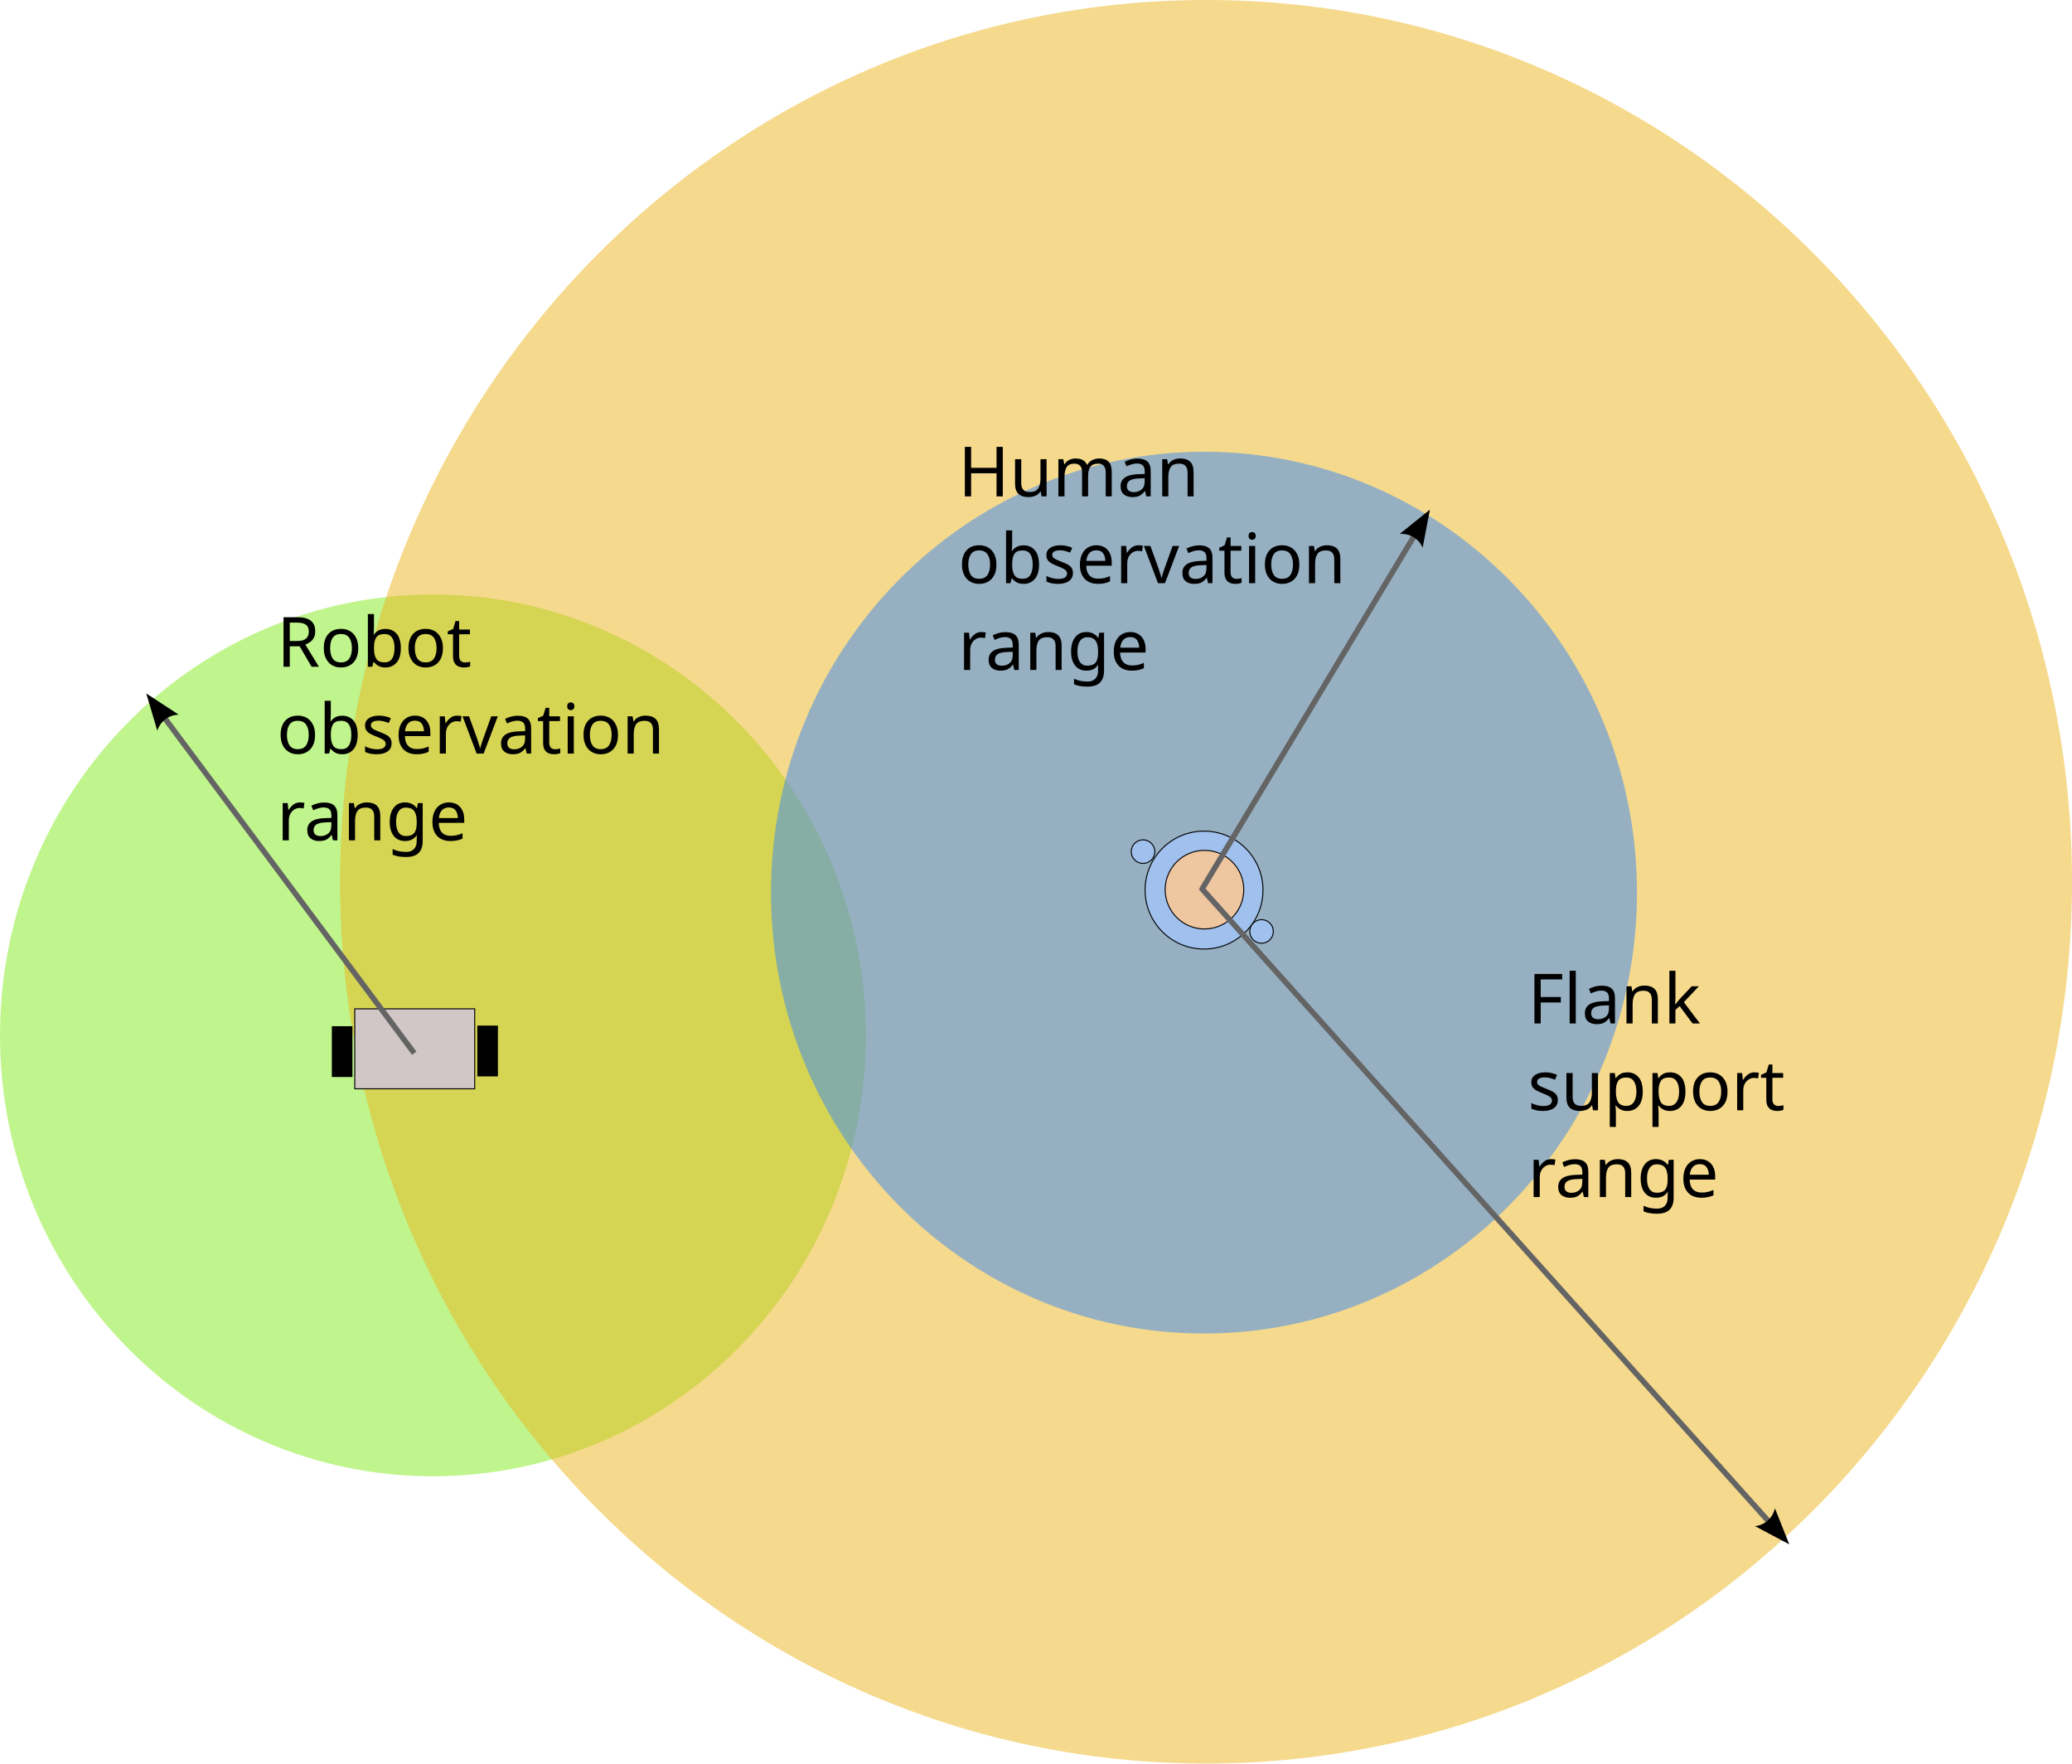
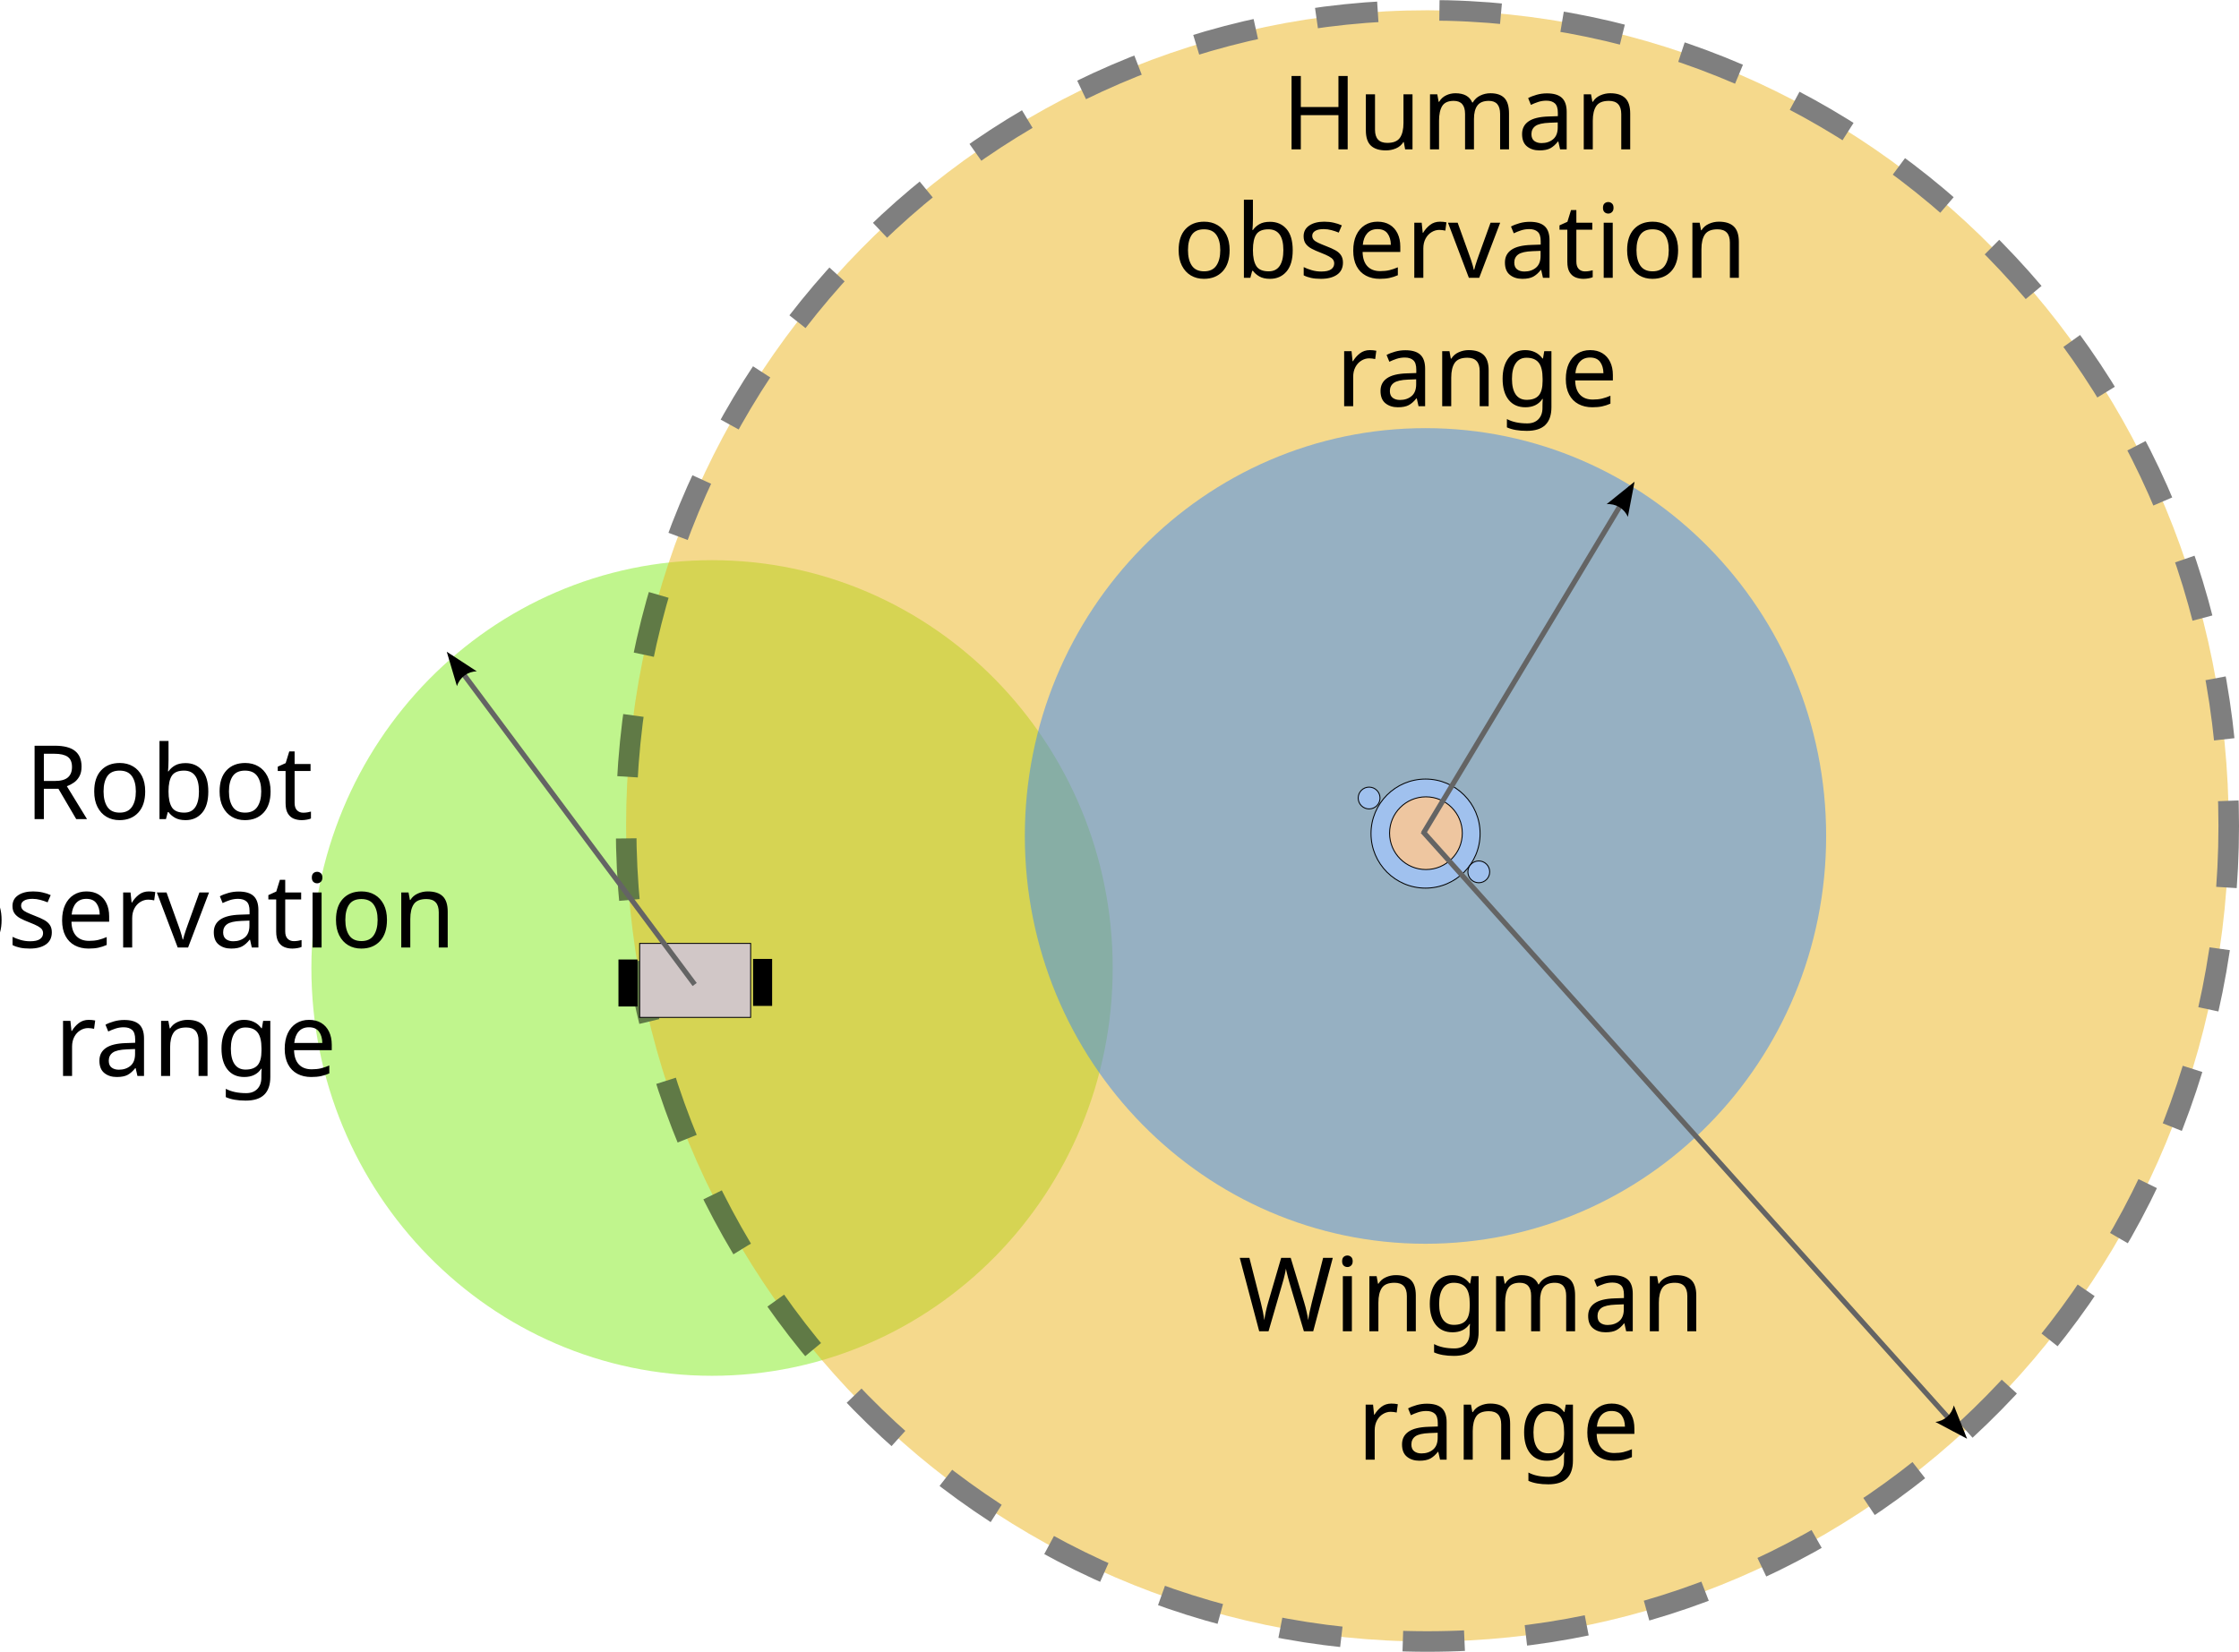
- <svg xmlns="http://www.w3.org/2000/svg" width="746.258" height="635.046" id="svg2" version="1.1">
+ <svg xmlns="http://www.w3.org/2000/svg" width="871.454" height="643.046" id="svg2" version="1.1">
  <defs id="defs4">
    <marker orient="auto" refY="0" refX="0" id="Arrow2Mend" style="overflow:visible">
      <path id="path3903" style="font-size:12px;fill-rule:evenodd;stroke-width:0.625;stroke-linejoin:round" d="M 8.719,4.034 -2.207,0.016 8.719,-4.002 c -1.745,2.372 -1.735,5.617 -6e-7,8.035 z" transform="scale(-0.6,-0.6)" />
    </marker>
    <marker orient="auto" refY="0" refX="0" id="Arrow2Lend" style="overflow:visible">
      <path id="path3897" style="font-size:12px;fill-rule:evenodd;stroke-width:0.625;stroke-linejoin:round" d="M 8.719,4.034 -2.207,0.016 8.719,-4.002 c -1.745,2.372 -1.735,5.617 -6e-7,8.035 z" transform="matrix(-1.1,0,0,-1.1,-1.1,0)" />
    </marker>
    <marker orient="auto" refY="0" refX="0" id="Arrow2Mend-8" style="overflow:visible">
      <path id="path3903-8" style="font-size:12px;fill-rule:evenodd;stroke-width:0.625;stroke-linejoin:round" d="M 8.719,4.034 -2.207,0.016 8.719,-4.002 c -1.745,2.372 -1.735,5.617 -6e-7,8.035 z" transform="scale(-0.6,-0.6)" />
    </marker>
  </defs>
-   <g id="layer1" transform="translate(-581.441,204.3861)">
+   <g id="layer1" transform="translate(-460.2451,208.3861)">
    <path style="opacity:0.5;fill:#82eb1b;fill-opacity:1;stroke:none" id="path3833-9" d="m 387.27,232.29 c 0,44.735 -35.621,81.001 -79.563,81.001 -43.941,0 -79.563,-36.265 -79.563,-81.001 0,-44.735 35.621,-81.001 79.563,-81.001 43.941,0 79.563,36.265 79.563,81.001 z" transform="matrix(1.96,0,0,1.96,134.2787,-286.8339)" />
-     <path style="opacity:0.5;fill:#ebb419;fill-opacity:1;stroke:none" id="path3833-4" d="m 387.27,232.29 c 0,44.735 -35.621,81.001 -79.563,81.001 -43.941,0 -79.563,-36.265 -79.563,-81.001 0,-44.735 35.621,-81.001 79.563,-81.001 43.941,0 79.563,36.265 79.563,81.001 z" transform="matrix(3.92,0,0,3.92,-190.3981,-797.4398)" />
+     <path style="opacity:0.5;fill:#ebb419;fill-opacity:1;stroke:#000000;stroke-width:2.041;stroke-miterlimit:4;stroke-opacity:1;stroke-dasharray:6.122, 6.122;stroke-dashoffset:0" id="path3833-4" d="m 387.27,232.29 c 0,44.735 -35.621,81.001 -79.563,81.001 -43.941,0 -79.563,-36.265 -79.563,-81.001 0,-44.735 35.621,-81.001 79.563,-81.001 43.941,0 79.563,36.265 79.563,81.001 z" transform="matrix(3.92,0,0,3.92,-190.3981,-797.4398)" />
    <path style="opacity:0.5;fill:#3787f7;fill-opacity:1;stroke:none" id="path3833" d="m 387.27,232.29 c 0,44.735 -35.621,81.001 -79.563,81.001 -43.941,0 -79.563,-36.265 -79.563,-81.001 0,-44.735 35.621,-81.001 79.563,-81.001 43.941,0 79.563,36.265 79.563,81.001 z" transform="matrix(1.96,0,0,1.96,411.9626,-338.2334)" />
    <g id="g3777" transform="matrix(0.36,0,0,0.36,651.6096,10.43911)">
      <rect y="412.362" x="160" height="80" width="120" id="rect2987" style="fill:#d1c7c7;fill-opacity:1;fill-rule:evenodd;stroke:#000000;stroke-width:1px;stroke-linecap:butt;stroke-linejoin:miter;stroke-opacity:1" />
      <rect y="429.759" x="137.078" height="50.805" width="20.61" id="rect3757" style="fill:#000000;fill-opacity:1" />
      <rect y="429.14" x="282.612" height="50.805" width="20.61" id="rect3757-1" style="fill:#000000;fill-opacity:1" />
    </g>
    <g id="g3827" transform="matrix(0.36,0,0,0.36,819.5431,20.67617)">
      <path d="m 582.929,264.73 c 0,21.712 -17.601,39.314 -39.314,39.314 -21.712,0 -39.314,-17.601 -39.314,-39.314 0,-21.712 17.601,-39.314 39.314,-39.314 21.712,0 39.314,17.601 39.314,39.314 z" id="path3782-7" style="fill:#a0c1ee;fill-opacity:1;stroke:#000000;stroke-width:0.667;stroke-miterlimit:4;stroke-opacity:1;stroke-dasharray:none" transform="matrix(1.5,0,0,1.5,-272.2353,-131.9374)" />
      <path d="m 582.929,264.73 c 0,21.712 -17.601,39.314 -39.314,39.314 -21.712,0 -39.314,-17.601 -39.314,-39.314 0,-21.712 17.601,-39.314 39.314,-39.314 21.712,0 39.314,17.601 39.314,39.314 z" id="path3782" style="fill:#eec6a0;fill-opacity:1;stroke:#000000;stroke-opacity:1" />
      <path d="m 582.929,264.73 c 0,21.712 -17.601,39.314 -39.314,39.314 -21.712,0 -39.314,-17.601 -39.314,-39.314 0,-21.712 17.601,-39.314 39.314,-39.314 21.712,0 39.314,17.601 39.314,39.314 z" id="path3782-4" style="fill:#a0c1ee;fill-opacity:1;stroke:#000000;stroke-width:3.333;stroke-miterlimit:4;stroke-opacity:1;stroke-dasharray:none" transform="matrix(0.3,0,0,0.3,319.0801,147.2758)" />
      <path d="m 582.929,264.73 c 0,21.712 -17.601,39.314 -39.314,39.314 -21.712,0 -39.314,-17.601 -39.314,-39.314 0,-21.712 17.601,-39.314 39.314,-39.314 21.712,0 39.314,17.601 39.314,39.314 z" id="path3782-4-0" style="fill:#a0c1ee;fill-opacity:1;stroke:#000000;stroke-width:3.333;stroke-miterlimit:4;stroke-opacity:1;stroke-dasharray:none" transform="matrix(0.3,0,0,0.3,437.6585,227.1155)" />
    </g>
    <path style="fill:#000000;fill-opacity:1;stroke:#646464;stroke-width:2;stroke-linecap:butt;stroke-linejoin:miter;stroke-miterlimit:4;stroke-opacity:1;stroke-dasharray:none;stroke-dashoffset:0;marker-end:url(#Arrow2Mend)" d="M 730.624,174.886 635.729,47.455" id="path3871" />
    <path style="fill:#323232;fill-opacity:1;stroke:#646464;stroke-width:2;stroke-linecap:butt;stroke-linejoin:miter;stroke-miterlimit:4;stroke-opacity:1;stroke-dasharray:none;marker-end:url(#Arrow2Mend)" d="m 1013.955,115.237 210.125,234.527" id="path4317" />
    <path style="fill:#323232;fill-opacity:1;stroke:#646464;stroke-width:2;stroke-linecap:butt;stroke-linejoin:miter;stroke-miterlimit:4;stroke-opacity:1;stroke-dasharray:none;marker-end:url(#Arrow2Mend)" d="m 1014.242,115.997 80.857,-134.585" id="path4317-2" />
-     <text xml:space="preserve" style="font-size:25px;font-style:normal;font-weight:normal;line-height:125%;letter-spacing:0px;word-spacing:0px;fill:#000000;fill-opacity:1;stroke:none;font-family:Sans" x="926.533" y="-25.629" id="text5435">
-       <tspan id="tspan5437" x="926.533" y="-25.629">Human</tspan>
-       <tspan x="926.533" y="5.621" id="tspan5439">observation</tspan>
-       <tspan x="926.533" y="36.871" id="tspan5441">range</tspan>
+     <text xml:space="preserve" style="font-size:25px;font-style:normal;font-weight:normal;line-height:125%;letter-spacing:0px;word-spacing:0px;fill:#000000;fill-opacity:1;stroke:none;font-family:Sans" x="1051.274" y="-150.245" id="text5435">
+       <tspan id="tspan5437" x="1051.274" y="-150.245" style="font-size:40px;text-align:center;text-anchor:middle">Human</tspan>
+       <tspan x="1051.274" y="-100.245" id="tspan5439" style="font-size:40px;text-align:center;text-anchor:middle">observation</tspan>
+       <tspan x="1051.274" y="-50.245" id="tspan5441" style="font-size:40px;text-align:center;text-anchor:middle">range</tspan>
    </text>
-     <text xml:space="preserve" style="font-size:40px;font-style:normal;font-weight:normal;line-height:125%;letter-spacing:0px;word-spacing:0px;fill:#000000;fill-opacity:1;stroke:none;font-family:Sans" x="1131.671" y="164.172" id="text5443">
-       <tspan id="tspan5445" x="1131.671" y="164.172" style="font-size:25px">Flank</tspan>
-       <tspan x="1131.671" y="195.422" id="tspan5447" style="font-size:25px">support</tspan>
-       <tspan x="1131.671" y="226.672" id="tspan5449" style="font-size:25px">range</tspan>
+     <text xml:space="preserve" style="font-size:40px;font-style:normal;font-weight:normal;line-height:125%;letter-spacing:0px;word-spacing:0px;fill:#000000;fill-opacity:1;stroke:none;font-family:Sans" x="1069.397" y="309.877" id="text5443">
+       <tspan x="1069.397" y="309.877" id="tspan5447" style="font-size:40px;text-align:center;text-anchor:middle">Wingman</tspan>
+       <tspan x="1069.397" y="359.877" id="tspan5449" style="font-size:40px;text-align:center;text-anchor:middle">range</tspan>
    </text>
-     <text xml:space="preserve" style="font-size:40px;font-style:normal;font-weight:normal;line-height:125%;letter-spacing:0px;word-spacing:0px;fill:#000000;fill-opacity:1;stroke:none;font-family:Sans" x="681.134" y="35.721" id="text5451">
-       <tspan id="tspan5453" x="681.134" y="35.721" style="font-size:25px">Robot</tspan>
-       <tspan x="681.134" y="66.971" id="tspan5455" style="font-size:25px">observation</tspan>
-       <tspan x="681.134" y="98.221" id="tspan5457" style="font-size:25px">range</tspan>
+     <text xml:space="preserve" style="font-size:40px;font-style:normal;font-weight:normal;line-height:125%;letter-spacing:0px;word-spacing:0px;fill:#000000;fill-opacity:1;stroke:none;font-family:Sans" x="562.394" y="110.491" id="text5451">
+       <tspan id="tspan5453" x="562.394" y="110.491" style="font-size:40px;text-align:center;text-anchor:middle">Robot</tspan>
+       <tspan x="562.394" y="160.491" id="tspan5455" style="font-size:40px;text-align:center;text-anchor:middle">observation</tspan>
+       <tspan x="562.394" y="210.491" id="tspan5457" style="font-size:40px;text-align:center;text-anchor:middle">range</tspan>
    </text>
  </g>
</svg>
